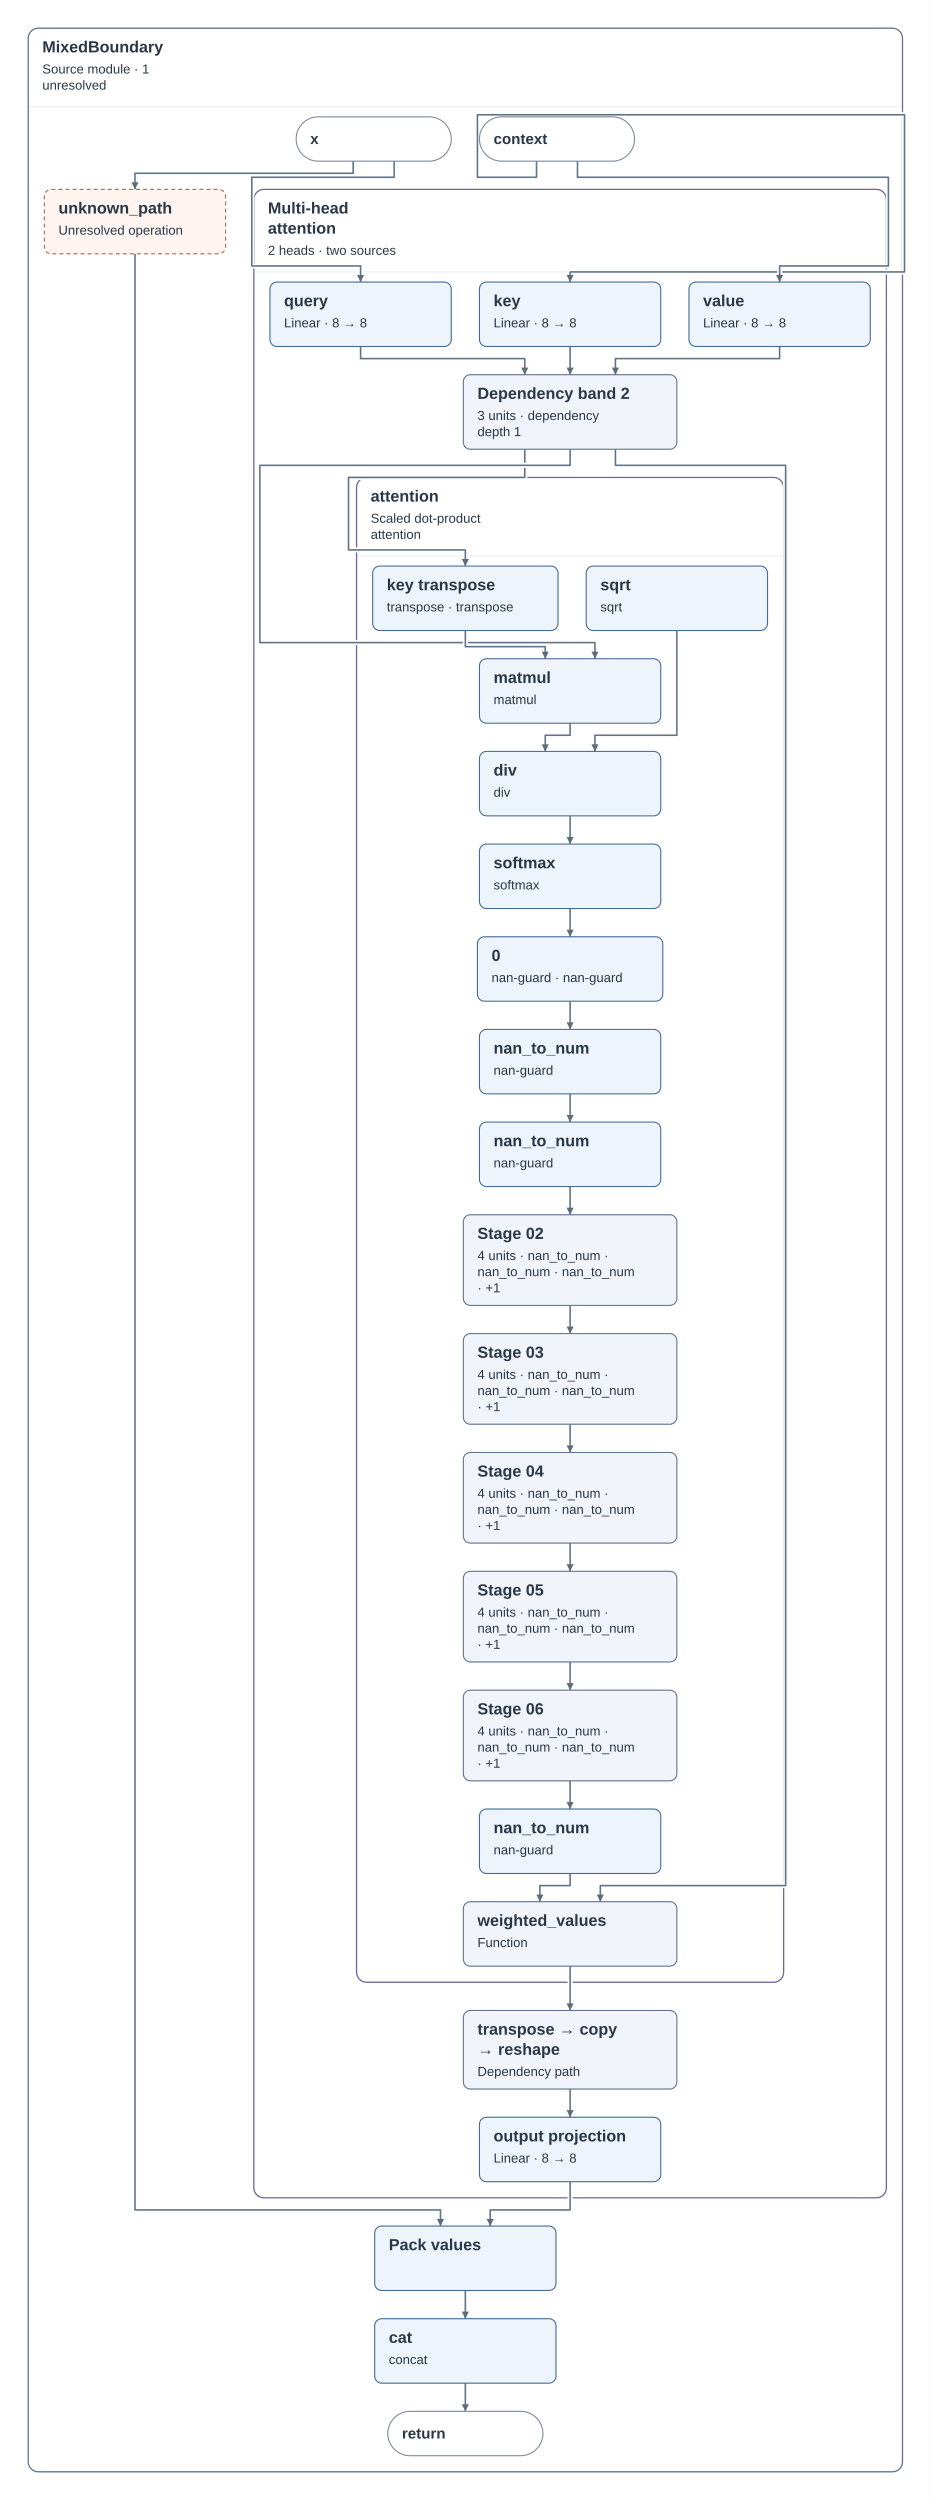
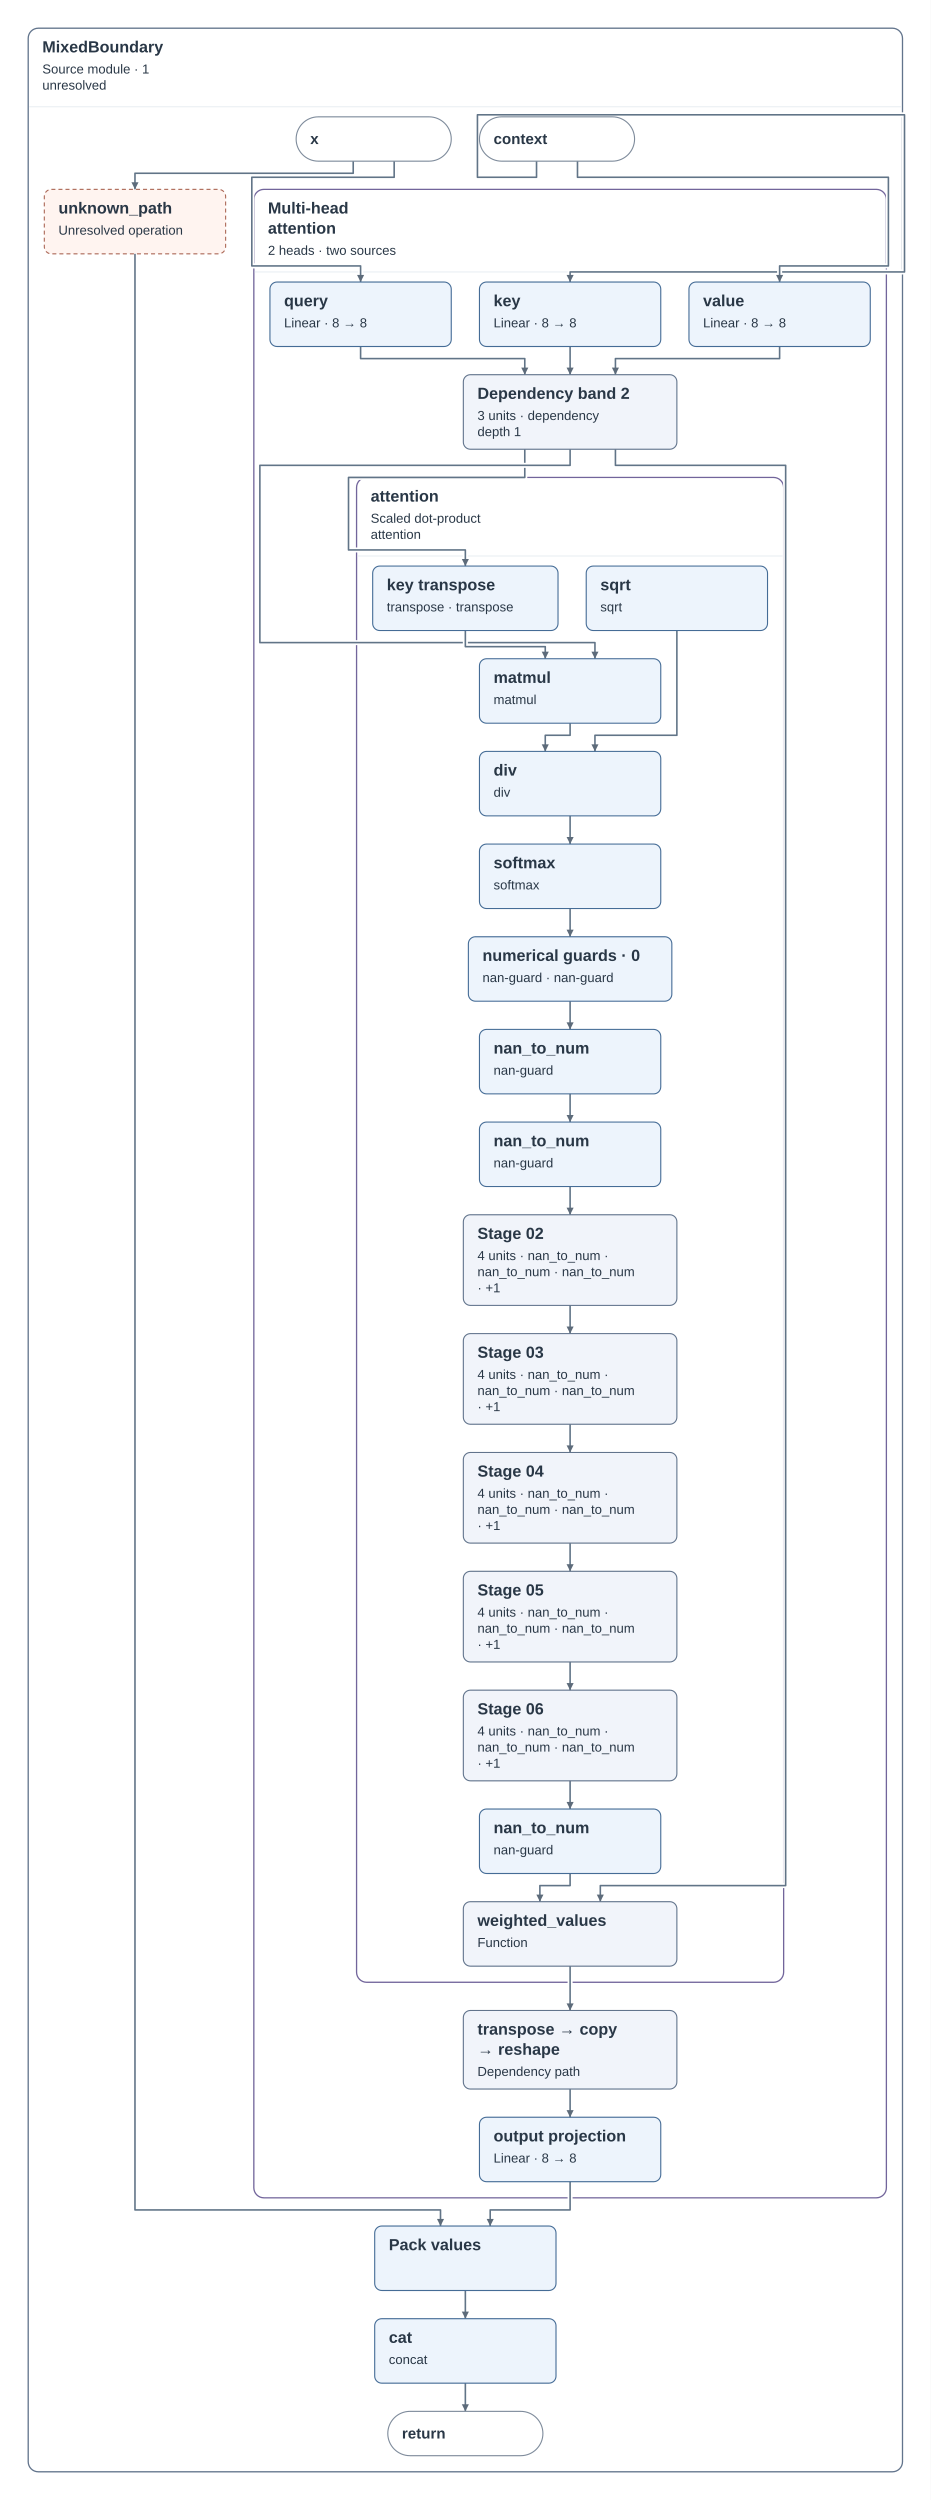
<svg xmlns="http://www.w3.org/2000/svg" class="publication" width="924px" height="2482px" viewBox="4 2 924 2482" role="img" aria-label="MixedBoundary">
  <style>.publication text{font-family:Arial,'Noto Sans SC',sans-serif;fill:#293746} .paper-edge{fill:none;stroke-width:1.6;stroke-linecap:round;stroke-linejoin:round;opacity:1;stroke-dasharray:none}.paper-edge-halo{fill:none;stroke:white;stroke-width:5;stroke-linejoin:round;pointer-events:none}.paper-edge.control{stroke-dasharray:5 4}.paper-port-label{font-size:13px;font-weight:500;fill:#526170}.paper-title{font-weight:600}.paper-caption{fill:#66717f;font-size:13px}</style>
  <defs>
    <marker id="paper-arrow" viewBox="0 0 10 10" refX="9" refY="5" markerWidth="5.5" markerHeight="5.5" orient="auto">
      <path d="M1 1 L9 5 L1 9Z" fill="#5d6b7a" stroke="none" />
    </marker>
  </defs>
  <rect x="4" y="2" width="924" height="2482" fill="#fff" />
  <g id="frames">
    <g class="node" data-node-id="model/90:4:composite:1" data-id="model/90:4:composite:1" transform="translate(32,30)">
      <rect width="868" height="2426" rx="10" fill="#ffffff" stroke="#62748c" stroke-width="1.3" />
      <path d="M1 78 H867" stroke="#e8edf2" fill="none" />
      <text x="14" y="24" font-size="16" class="paper-title">
        <tspan x="14" dy="0">MixedBoundary</tspan>
      </text>
      <text x="14" y="45" class="paper-caption">
        <tspan x="14" dy="0">Source module · 1</tspan>
        <tspan x="14" dy="16">unresolved</tspan>
      </text>
    </g>
    <g class="node" data-node-id="model/90:4:composite:1/68:4:composite:1" data-id="model/90:4:composite:1/68:4:composite:1" transform="translate(256,190)">
      <rect width="628" height="1994" rx="10" fill="#ffffff" stroke="#72659b" stroke-width="1.3" />
      <path d="M1 82 H627" stroke="#e8edf2" fill="none" />
      <text x="14" y="24" font-size="16" class="paper-title">
        <tspan x="14" dy="0">Multi-head</tspan>
        <tspan x="14" dy="20">attention</tspan>
      </text>
      <text x="14" y="65" class="paper-caption">
        <tspan x="14" dy="0">2 heads · two sources</tspan>
      </text>
    </g>
    <g class="node" data-node-id="model/90:4:composite:1/68:4:composite:1/44:0:composite:1" data-id="model/90:4:composite:1/68:4:composite:1/44:0:composite:1" transform="translate(358,476)">
      <rect width="424" height="1494" rx="10" fill="#ffffff" stroke="#72659b" stroke-width="1.3" />
      <path d="M1 78 H423" stroke="#e8edf2" fill="none" />
      <text x="14" y="24" font-size="16" class="paper-title">
        <tspan x="14" dy="0">attention</tspan>
      </text>
      <text x="14" y="45" class="paper-caption">
        <tspan x="14" dy="0">Scaled dot-product</tspan>
        <tspan x="14" dy="16">attention</tspan>
      </text>
    </g>
  </g>
  <g id="edges">
    <path class="paper-edge-halo" d="M395.333,162 L395.333,178 L254,178 L254,266 L362,266 L362,282" />
    <path class="edge paper-edge " data-edge-id="e00004" data-route-valid="true" data-canonical-source="model/90:4:composite:1/68:4:composite:1/68:22:interface:1" data-canonical-target="model/90:4:composite:1/68:4:composite:1/69:24:compute:1" data-source-port="out" data-target-port="arg:0" data-semantic-bindings="[{&quot;constraint&quot;:&quot;constraint:relation:linear-transform:model/90:4:composite:1/68:4:composite:1/69:24:compute:1&quot;,&quot;edge&quot;:&quot;e00004&quot;,&quot;role&quot;:&quot;input&quot;}]" d="M395.333,162 L395.333,178 L254,178 L254,266 L362,266 L362,282" stroke="#617487" marker-end="url(#paper-arrow)" />
    <path class="paper-edge-halo" d="M362,346 L362,358 L525,358 L525,374" />
    <path class="edge paper-edge " data-edge-id="e00005" data-route-valid="true" data-canonical-source="model/90:4:composite:1/68:4:composite:1/69:24:compute:1" data-canonical-target="model/90:4:composite:1/68:4:composite:1/60:4:composite:1/60:21:interface:1" data-source-port="out" data-target-port="x" data-semantic-bindings="[]" d="M362,346 L362,358 L525,358 L525,374" stroke="#617487" marker-end="url(#paper-arrow)" />
    <path class="paper-edge-halo" d="M536.667,162 L536.667,178 L478,178 L478,116 L902,116 L902,272 L570,272 L570,282" />
    <path class="edge paper-edge " data-edge-id="e00020" data-route-valid="true" data-canonical-source="model/90:4:composite:1/68:4:composite:1/68:25:interface:1" data-canonical-target="model/90:4:composite:1/68:4:composite:1/70:24:compute:1" data-source-port="out" data-target-port="arg:0" data-semantic-bindings="[{&quot;constraint&quot;:&quot;constraint:relation:linear-transform:model/90:4:composite:1/68:4:composite:1/70:24:compute:1&quot;,&quot;edge&quot;:&quot;e00020&quot;,&quot;role&quot;:&quot;input&quot;},{&quot;constraint&quot;:&quot;constraint:relation:source-uses:model/90:4:composite:1/90:25:interface:1&quot;,&quot;edge&quot;:&quot;e00020&quot;,&quot;role&quot;:&quot;input&quot;}]" d="M536.667,162 L536.667,178 L478,178 L478,116 L902,116 L902,272 L570,272 L570,282" stroke="#617487" marker-end="url(#paper-arrow)" />
    <path class="paper-edge-halo" d="M570,346 L570,374" />
    <path class="edge paper-edge " data-edge-id="e00021" data-route-valid="true" data-canonical-source="model/90:4:composite:1/68:4:composite:1/70:24:compute:1" data-canonical-target="model/90:4:composite:1/68:4:composite:1/60:4:composite:2/60:21:interface:1" data-source-port="out" data-target-port="x" data-semantic-bindings="[]" d="M570,346 L570,374" stroke="#617487" marker-end="url(#paper-arrow)" />
    <path class="paper-edge-halo" d="M577.333,162 L577.333,178 L886,178 L886,266 L778,266 L778,282" />
    <path class="edge paper-edge " data-edge-id="e00036" data-route-valid="true" data-canonical-source="model/90:4:composite:1/68:4:composite:1/68:34:interface:1" data-canonical-target="model/90:4:composite:1/68:4:composite:1/71:24:compute:1" data-source-port="out" data-target-port="arg:0" data-semantic-bindings="[{&quot;constraint&quot;:&quot;constraint:relation:linear-transform:model/90:4:composite:1/68:4:composite:1/71:24:compute:1&quot;,&quot;edge&quot;:&quot;e00036&quot;,&quot;role&quot;:&quot;input&quot;},{&quot;constraint&quot;:&quot;constraint:relation:source-uses:model/90:4:composite:1/90:25:interface:1&quot;,&quot;edge&quot;:&quot;e00036&quot;,&quot;role&quot;:&quot;input&quot;}]" d="M577.333,162 L577.333,178 L886,178 L886,266 L778,266 L778,282" stroke="#617487" marker-end="url(#paper-arrow)" />
    <path class="paper-edge-halo" d="M778,346 L778,358 L615,358 L615,374" />
    <path class="edge paper-edge " data-edge-id="e00037" data-route-valid="true" data-canonical-source="model/90:4:composite:1/68:4:composite:1/71:24:compute:1" data-canonical-target="model/90:4:composite:1/68:4:composite:1/60:4:composite:3/60:21:interface:1" data-source-port="out" data-target-port="x" data-semantic-bindings="[]" d="M778,346 L778,358 L615,358 L615,374" stroke="#617487" marker-end="url(#paper-arrow)" />
    <path class="paper-edge-halo" d="M525,448 L525,476 L350,476 L350,548 L466,548 L466,564" />
    <path class="edge paper-edge " data-edge-id="e00056" data-route-valid="true" data-canonical-source="model/90:4:composite:1/68:4:composite:1/44:0:composite:1/7:0:composite:1/7:19:interface:1" data-canonical-target="model/90:4:composite:1/68:4:composite:1/44:0:composite:1/7:0:composite:1/8:27:compute:1" data-source-port="out" data-target-port="receiver" data-semantic-bindings="[{&quot;constraint&quot;:&quot;constraint:relation:axis-transform:model/90:4:composite:1/68:4:composite:1/44:0:composite:1/7:0:composite:1/8:27:compute:1&quot;,&quot;edge&quot;:&quot;e00056&quot;,&quot;role&quot;:&quot;input&quot;}]" d="M525,448 L525,476 L350,476 L350,548 L466,548 L466,564" stroke="#617487" marker-end="url(#paper-arrow)" />
    <path class="paper-edge-halo" d="M570,448 L570,464 L262,464 L262,640 L594.667,640 L594.667,656" />
    <path class="edge paper-edge " data-edge-id="e00057" data-route-valid="true" data-canonical-source="model/90:4:composite:1/68:4:composite:1/44:0:composite:1/7:0:composite:1/7:16:interface:1" data-canonical-target="model/90:4:composite:1/68:4:composite:1/44:0:composite:1/7:0:composite:1/8:11:compute:2" data-source-port="out" data-target-port="arg:0" data-semantic-bindings="[{&quot;constraint&quot;:&quot;constraint:relation:source-uses:model/90:4:composite:1/68:4:composite:1/60:4:composite:1/62:15:compute:3&quot;,&quot;edge&quot;:&quot;e00057&quot;,&quot;role&quot;:&quot;input&quot;}]" d="M570,448 L570,464 L262,464 L262,640 L594.667,640 L594.667,656" stroke="#617487" marker-end="url(#paper-arrow)" />
    <path class="paper-edge-halo" d="M466,628 L466,644 L545.333,644 L545.333,656" />
    <path class="edge paper-edge " data-edge-id="e00058" data-route-valid="true" data-canonical-source="model/90:4:composite:1/68:4:composite:1/44:0:composite:1/7:0:composite:1/8:27:compute:1" data-canonical-target="model/90:4:composite:1/68:4:composite:1/44:0:composite:1/7:0:composite:1/8:11:compute:2" data-source-port="out" data-target-port="arg:1" data-semantic-bindings="[]" d="M466,628 L466,644 L545.333,644 L545.333,656" stroke="#617487" marker-end="url(#paper-arrow)" />
    <path class="paper-edge-halo" d="M570,720 L570,732 L545.333,732 L545.333,748" />
    <path class="edge paper-edge " data-edge-id="e00059" data-route-valid="true" data-canonical-source="model/90:4:composite:1/68:4:composite:1/44:0:composite:1/7:0:composite:1/8:11:compute:2" data-canonical-target="model/90:4:composite:1/68:4:composite:1/44:0:composite:1/7:0:composite:1/8:11:compute:1" data-source-port="out" data-target-port="0" data-semantic-bindings="[{&quot;constraint&quot;:&quot;constraint:relation:arithmetic:model/90:4:composite:1/68:4:composite:1/44:0:composite:1/7:0:composite:1/8:11:compute:1&quot;,&quot;edge&quot;:&quot;e00059&quot;,&quot;role&quot;:&quot;input&quot;}]" d="M570,720 L570,732 L545.333,732 L545.333,748" stroke="#617487" marker-end="url(#paper-arrow)" />
    <path class="paper-edge-halo" d="M676,628 L676,732 L594.667,732 L594.667,748" />
    <path class="edge paper-edge " data-edge-id="e00062" data-route-valid="true" data-canonical-source="model/90:4:composite:1/68:4:composite:1/44:0:composite:1/7:0:composite:1/8:50:compute:1" data-canonical-target="model/90:4:composite:1/68:4:composite:1/44:0:composite:1/7:0:composite:1/8:11:compute:1" data-source-port="out" data-target-port="2" data-semantic-bindings="[{&quot;constraint&quot;:&quot;constraint:relation:arithmetic:model/90:4:composite:1/68:4:composite:1/44:0:composite:1/7:0:composite:1/8:11:compute:1&quot;,&quot;edge&quot;:&quot;e00062&quot;,&quot;role&quot;:&quot;input&quot;}]" d="M676,628 L676,732 L594.667,732 L594.667,748" stroke="#617487" marker-end="url(#paper-arrow)" />
    <path class="paper-edge-halo" d="M570,812 L570,840" />
    <path class="edge paper-edge " data-edge-id="e00066" data-route-valid="true" data-canonical-source="model/90:4:composite:1/68:4:composite:1/44:0:composite:1/11:0:composite:1/11:22:interface:1" data-canonical-target="model/90:4:composite:1/68:4:composite:1/44:0:composite:1/11:0:composite:1/12:14:compute:1" data-source-port="out" data-target-port="arg:0" data-semantic-bindings="[{&quot;constraint&quot;:&quot;constraint:relation:axis-normalization:model/90:4:composite:1/68:4:composite:1/44:0:composite:1/11:0:composite:1/12:14:compute:1&quot;,&quot;edge&quot;:&quot;e00066&quot;,&quot;role&quot;:&quot;input&quot;}]" d="M570,812 L570,840" stroke="#617487" marker-end="url(#paper-arrow)" />
    <path class="paper-edge-halo" d="M570,904 L570,932" />
    <path class="edge paper-edge " data-edge-id="e00068" data-route-valid="true" data-canonical-source="model/90:4:composite:1/68:4:composite:1/44:0:composite:1/11:0:composite:1/12:4:value-alias:1" data-canonical-target="model/90:4:composite:1/68:4:composite:1/44:0:composite:1/11:0:composite:1/13:14:compute:1" data-source-port="out" data-target-port="arg:0" data-semantic-bindings="[]" d="M570,904 L570,932" stroke="#617487" marker-end="url(#paper-arrow)" />
    <path class="paper-edge-halo" d="M570,996 L570,1024" />
    <path class="edge paper-edge " data-edge-id="e00070" data-route-valid="true" data-canonical-source="model/90:4:composite:1/68:4:composite:1/44:0:composite:1/11:0:composite:1/13:4:value-alias:1" data-canonical-target="model/90:4:composite:1/68:4:composite:1/44:0:composite:1/11:0:composite:1/14:14:compute:1" data-source-port="out" data-target-port="arg:0" data-semantic-bindings="[]" d="M570,996 L570,1024" stroke="#617487" marker-end="url(#paper-arrow)" />
    <path class="paper-edge-halo" d="M570,1088 L570,1116" />
    <path class="edge paper-edge " data-edge-id="e00072" data-route-valid="true" data-canonical-source="model/90:4:composite:1/68:4:composite:1/44:0:composite:1/11:0:composite:1/14:4:value-alias:1" data-canonical-target="model/90:4:composite:1/68:4:composite:1/44:0:composite:1/11:0:composite:1/15:14:compute:1" data-source-port="out" data-target-port="arg:0" data-semantic-bindings="[]" d="M570,1088 L570,1116" stroke="#617487" marker-end="url(#paper-arrow)" />
    <path class="paper-edge-halo" d="M570,1180 L570,1208" />
    <path class="edge paper-edge " data-edge-id="e00074" data-route-valid="true" data-canonical-source="model/90:4:composite:1/68:4:composite:1/44:0:composite:1/11:0:composite:1/15:4:value-alias:1" data-canonical-target="model/90:4:composite:1/68:4:composite:1/44:0:composite:1/11:0:composite:1/16:14:compute:1" data-source-port="out" data-target-port="arg:0" data-semantic-bindings="[]" d="M570,1180 L570,1208" stroke="#617487" marker-end="url(#paper-arrow)" />
    <path class="paper-edge-halo" d="M570,1298 L570,1326" />
    <path class="edge paper-edge " data-edge-id="e00082" data-route-valid="true" data-canonical-source="model/90:4:composite:1/68:4:composite:1/44:0:composite:1/11:0:composite:1/19:4:value-alias:1" data-canonical-target="model/90:4:composite:1/68:4:composite:1/44:0:composite:1/11:0:composite:1/20:14:compute:1" data-source-port="out" data-target-port="arg:0" data-semantic-bindings="[]" d="M570,1298 L570,1326" stroke="#617487" marker-end="url(#paper-arrow)" />
    <path class="paper-edge-halo" d="M570,1416 L570,1444" />
    <path class="edge paper-edge " data-edge-id="e00090" data-route-valid="true" data-canonical-source="model/90:4:composite:1/68:4:composite:1/44:0:composite:1/11:0:composite:1/23:4:value-alias:1" data-canonical-target="model/90:4:composite:1/68:4:composite:1/44:0:composite:1/11:0:composite:1/24:14:compute:1" data-source-port="out" data-target-port="arg:0" data-semantic-bindings="[]" d="M570,1416 L570,1444" stroke="#617487" marker-end="url(#paper-arrow)" />
    <path class="paper-edge-halo" d="M570,1534 L570,1562" />
    <path class="edge paper-edge " data-edge-id="e00098" data-route-valid="true" data-canonical-source="model/90:4:composite:1/68:4:composite:1/44:0:composite:1/11:0:composite:1/27:4:value-alias:1" data-canonical-target="model/90:4:composite:1/68:4:composite:1/44:0:composite:1/11:0:composite:1/28:14:compute:1" data-source-port="out" data-target-port="arg:0" data-semantic-bindings="[]" d="M570,1534 L570,1562" stroke="#617487" marker-end="url(#paper-arrow)" />
    <path class="paper-edge-halo" d="M570,1652 L570,1680" />
    <path class="edge paper-edge " data-edge-id="e00106" data-route-valid="true" data-canonical-source="model/90:4:composite:1/68:4:composite:1/44:0:composite:1/11:0:composite:1/31:4:value-alias:1" data-canonical-target="model/90:4:composite:1/68:4:composite:1/44:0:composite:1/11:0:composite:1/32:14:compute:1" data-source-port="out" data-target-port="arg:0" data-semantic-bindings="[]" d="M570,1652 L570,1680" stroke="#617487" marker-end="url(#paper-arrow)" />
    <path class="paper-edge-halo" d="M570,1770 L570,1798" />
    <path class="edge paper-edge " data-edge-id="e00114" data-route-valid="true" data-canonical-source="model/90:4:composite:1/68:4:composite:1/44:0:composite:1/11:0:composite:1/35:4:value-alias:1" data-canonical-target="model/90:4:composite:1/68:4:composite:1/44:0:composite:1/11:0:composite:1/36:14:compute:1" data-source-port="out" data-target-port="arg:0" data-semantic-bindings="[]" d="M570,1770 L570,1798" stroke="#617487" marker-end="url(#paper-arrow)" />
    <path class="paper-edge-halo" d="M570,1862 L570,1874 L540,1874 L540,1890" />
    <path class="edge paper-edge " data-edge-id="e00118" data-route-valid="true" data-canonical-source="model/90:4:composite:1/68:4:composite:1/44:0:composite:1/46:4:value-alias:1" data-canonical-target="model/90:4:composite:1/68:4:composite:1/44:0:composite:1/40:0:composite:1/40:20:interface:1" data-source-port="out" data-target-port="weights" data-semantic-bindings="[]" d="M570,1862 L570,1874 L540,1874 L540,1890" stroke="#617487" marker-end="url(#paper-arrow)" />
    <path class="paper-edge-halo" d="M615,448 L615,464 L784,464 L784,1874 L600,1874 L600,1890" />
    <path class="edge paper-edge " data-edge-id="e00119" data-route-valid="true" data-canonical-source="model/90:4:composite:1/68:4:composite:1/44:0:composite:1/44:25:interface:1" data-canonical-target="model/90:4:composite:1/68:4:composite:1/44:0:composite:1/40:0:composite:1/40:29:interface:1" data-source-port="out" data-target-port="values" data-semantic-bindings="[]" d="M615,448 L615,464 L784,464 L784,1874 L600,1874 L600,1890" stroke="#617487" marker-end="url(#paper-arrow)" />
    <path class="paper-edge-halo" d="M570,1954 L570,1998" />
    <path class="edge paper-edge " data-edge-id="e00124" data-route-valid="true" data-canonical-source="model/90:4:composite:1/68:4:composite:1/44:0:composite:1/47:4:interface:1" data-canonical-target="model/90:4:composite:1/68:4:composite:1/64:4:composite:1/64:22:interface:1" data-source-port="out" data-target-port="x" data-semantic-bindings="[]" d="M570,1954 L570,1998" stroke="#617487" marker-end="url(#paper-arrow)" />
    <path class="paper-edge-halo" d="M570,2076 L570,2104" />
    <path class="edge paper-edge " data-edge-id="e00140" data-route-valid="true" data-canonical-source="model/90:4:composite:1/68:4:composite:1/64:4:composite:1/66:8:interface:1" data-canonical-target="model/90:4:composite:1/68:4:composite:1/72:15:compute:1" data-source-port="out" data-target-port="arg:0" data-semantic-bindings="[{&quot;constraint&quot;:&quot;constraint:relation:linear-transform:model/90:4:composite:1/68:4:composite:1/72:15:compute:1&quot;,&quot;edge&quot;:&quot;e00140&quot;,&quot;role&quot;:&quot;input&quot;}]" d="M570,2076 L570,2104" stroke="#617487" marker-end="url(#paper-arrow)" />
    <path class="paper-edge-halo" d="M354.667,162 L354.667,174 L138,174 L138,190" />
    <path class="edge paper-edge " data-edge-id="e00143" data-route-valid="true" data-canonical-source="model/90:4:composite:1/90:22:interface:1" data-canonical-target="model/90:4:composite:1/92:16:opaque:1" data-source-port="out" data-target-port="arg:0" data-semantic-bindings="[{&quot;constraint&quot;:&quot;constraint:relation:unknown-boundary:model/90:4:composite:1/92:16:opaque:1&quot;,&quot;edge&quot;:&quot;e00143&quot;,&quot;role&quot;:&quot;input&quot;}]" d="M354.667,162 L354.667,174 L138,174 L138,190" stroke="#617487" marker-end="url(#paper-arrow)" />
    <path class="paper-edge-halo" d="M570,2168 L570,2196 L490.667,2196 L490.667,2212" />
    <path class="edge paper-edge " data-edge-id="e00145" data-route-valid="true" data-canonical-source="model/90:4:composite:1/91:8:value-alias:1" data-canonical-target="model/90:4:composite:1/93:25:compute:1" data-source-port="out" data-target-port="0" data-semantic-bindings="[]" d="M570,2168 L570,2196 L490.667,2196 L490.667,2212" stroke="#617487" marker-end="url(#paper-arrow)" />
    <path class="paper-edge-halo" d="M138,254 L138,2196 L441.333,2196 L441.333,2212" />
    <path class="edge paper-edge " data-edge-id="e00146" data-route-valid="true" data-canonical-source="model/90:4:composite:1/92:8:value-alias:1" data-canonical-target="model/90:4:composite:1/93:25:compute:1" data-source-port="out" data-target-port="1" data-semantic-bindings="[{&quot;constraint&quot;:&quot;constraint:relation:unknown-boundary:model/90:4:composite:1/92:16:opaque:1&quot;,&quot;edge&quot;:&quot;e00144&quot;,&quot;role&quot;:&quot;result&quot;}]" d="M138,254 L138,2196 L441.333,2196 L441.333,2212" stroke="#617487" marker-end="url(#paper-arrow)" />
    <path class="paper-edge-halo" d="M466,2276 L466,2304" />
    <path class="edge paper-edge " data-edge-id="e00147" data-route-valid="true" data-canonical-source="model/90:4:composite:1/93:25:compute:1" data-canonical-target="model/90:4:composite:1/93:15:compute:1" data-source-port="out" data-target-port="arg:0" data-semantic-bindings="[]" d="M466,2276 L466,2304" stroke="#617487" marker-end="url(#paper-arrow)" />
    <path class="paper-edge-halo" d="M466,2368 L466,2396" />
    <path class="edge paper-edge " data-edge-id="e00148" data-route-valid="true" data-canonical-source="model/90:4:composite:1/93:15:compute:1" data-canonical-target="model/90:4:composite:1/93:8:interface:1" data-source-port="out" data-target-port="in" data-semantic-bindings="[]" d="M466,2368 L466,2396" stroke="#617487" marker-end="url(#paper-arrow)" />
  </g>
  <g id="nodes">
    <g class="node" data-node-id="model/90:4:composite:1/90:22:interface:1" data-id="model/90:4:composite:1/90:22:interface:1" transform="translate(298,118)">
      <rect width="154" height="44" rx="22" fill="#ffffff" stroke="#7e8b9b" stroke-width="1.1" />
      <text x="14" y="27" font-size="15" class="paper-title">
        <tspan x="14" dy="0">x</tspan>
      </text>
    </g>
    <g class="node" data-node-id="model/90:4:composite:1/90:25:interface:1" data-id="model/90:4:composite:1/90:25:interface:1" transform="translate(480,118)">
      <rect width="154" height="44" rx="22" fill="#ffffff" stroke="#7e8b9b" stroke-width="1.1" />
      <text x="14" y="27" font-size="15" class="paper-title">
        <tspan x="14" dy="0">context</tspan>
      </text>
    </g>
    <g class="node" data-node-id="model/90:4:composite:1/92:16:opaque:1" data-id="model/90:4:composite:1/92:16:opaque:1" transform="translate(48,190)">
      <rect width="180" height="64" rx="7" fill="#fff4f0" stroke="#ac6857" stroke-width="1.1" stroke-dasharray="4 3" />
      <text x="14" y="24" font-size="16" class="paper-title">
        <tspan x="14" dy="0">unknown_path</tspan>
      </text>
      <text x="14" y="45" class="paper-caption">
        <tspan x="14" dy="0">Unresolved operation</tspan>
      </text>
    </g>
    <g class="node" data-node-id="model/90:4:composite:1/93:25:compute:1" data-id="model/90:4:composite:1/93:25:compute:1" transform="translate(376,2212)">
      <rect width="180" height="64" rx="7" fill="#edf4fc" stroke="#456c96" stroke-width="1.1" />
      <text x="14" y="24" font-size="16" class="paper-title">
        <tspan x="14" dy="0">Pack values</tspan>
      </text>
    </g>
    <g class="node" data-node-id="model/90:4:composite:1/93:15:compute:1" data-id="model/90:4:composite:1/93:15:compute:1" transform="translate(376,2304)">
      <rect width="180" height="64" rx="7" fill="#edf4fc" stroke="#456c96" stroke-width="1.1" />
      <text x="14" y="24" font-size="16" class="paper-title">
        <tspan x="14" dy="0">cat</tspan>
      </text>
      <text x="14" y="45" class="paper-caption">
        <tspan x="14" dy="0">concat</tspan>
      </text>
    </g>
    <g class="node" data-node-id="model/90:4:composite:1/93:8:interface:1" data-id="model/90:4:composite:1/93:8:interface:1" transform="translate(389,2396)">
      <rect width="154" height="44" rx="22" fill="#ffffff" stroke="#7e8b9b" stroke-width="1.1" />
      <text x="14" y="27" font-size="15" class="paper-title">
        <tspan x="14" dy="0">return</tspan>
      </text>
    </g>
    <g class="node" data-node-id="model/90:4:composite:1/68:4:composite:1/69:24:compute:1" data-id="model/90:4:composite:1/68:4:composite:1/69:24:compute:1" transform="translate(272,282)">
      <rect width="180" height="64" rx="7" fill="#edf4fc" stroke="#456c96" stroke-width="1.1" />
      <text x="14" y="24" font-size="16" class="paper-title">
        <tspan x="14" dy="0">query</tspan>
      </text>
      <text x="14" y="45" class="paper-caption">
        <tspan x="14" dy="0">Linear · 8 → 8</tspan>
      </text>
    </g>
    <g class="node" data-node-id="model/90:4:composite:1/68:4:composite:1/70:24:compute:1" data-id="model/90:4:composite:1/68:4:composite:1/70:24:compute:1" transform="translate(480,282)">
      <rect width="180" height="64" rx="7" fill="#edf4fc" stroke="#456c96" stroke-width="1.1" />
      <text x="14" y="24" font-size="16" class="paper-title">
        <tspan x="14" dy="0">key</tspan>
      </text>
      <text x="14" y="45" class="paper-caption">
        <tspan x="14" dy="0">Linear · 8 → 8</tspan>
      </text>
    </g>
    <g class="node" data-node-id="model/90:4:composite:1/68:4:composite:1/71:24:compute:1" data-id="model/90:4:composite:1/68:4:composite:1/71:24:compute:1" transform="translate(688,282)">
      <rect width="180" height="64" rx="7" fill="#edf4fc" stroke="#456c96" stroke-width="1.1" />
      <text x="14" y="24" font-size="16" class="paper-title">
        <tspan x="14" dy="0">value</tspan>
      </text>
      <text x="14" y="45" class="paper-caption">
        <tspan x="14" dy="0">Linear · 8 → 8</tspan>
      </text>
    </g>
    <g class="node" data-node-id="model/90:4:composite:1/68:4:composite:1/64:4:composite:1" data-id="model/90:4:composite:1/68:4:composite:1/64:4:composite:1" transform="translate(464,1998)">
      <rect width="212" height="78" rx="7" fill="#f1f4fa" stroke="#62748c" stroke-width="1.1" />
      <text x="14" y="24" font-size="16" class="paper-title">
        <tspan x="14" dy="0">transpose → copy</tspan>
        <tspan x="14" dy="20">→ reshape</tspan>
      </text>
      <text x="14" y="65" class="paper-caption">
        <tspan x="14" dy="0">Dependency path</tspan>
      </text>
    </g>
    <g class="node" data-node-id="model/90:4:composite:1/68:4:composite:1/72:15:compute:1" data-id="model/90:4:composite:1/68:4:composite:1/72:15:compute:1" transform="translate(480,2104)">
      <rect width="180" height="64" rx="7" fill="#edf4fc" stroke="#456c96" stroke-width="1.1" />
      <text x="14" y="24" font-size="16" class="paper-title">
        <tspan x="14" dy="0">output projection</tspan>
      </text>
      <text x="14" y="45" class="paper-caption">
        <tspan x="14" dy="0">Linear · 8 → 8</tspan>
      </text>
    </g>
    <g class="node" data-node-id="paper:dependency-band:32c4894f" data-id="paper:dependency-band:32c4894f" transform="translate(464,374)">
      <rect width="212" height="74" rx="7" fill="#f1f4fa" stroke="#62748c" stroke-width="1.1" />
      <text x="14" y="24" font-size="16" class="paper-title">
        <tspan x="14" dy="0">Dependency band 2</tspan>
      </text>
      <text x="14" y="45" class="paper-caption">
        <tspan x="14" dy="0">3 units · dependency</tspan>
        <tspan x="14" dy="16">depth 1</tspan>
      </text>
    </g>
    <g class="node" data-node-id="model/90:4:composite:1/68:4:composite:1/44:0:composite:1/7:0:composite:1/8:11:compute:1" data-id="model/90:4:composite:1/68:4:composite:1/44:0:composite:1/7:0:composite:1/8:11:compute:1" transform="translate(480,748)">
      <rect width="180" height="64" rx="7" fill="#edf4fc" stroke="#456c96" stroke-width="1.1" />
      <text x="14" y="24" font-size="16" class="paper-title">
        <tspan x="14" dy="0">div</tspan>
      </text>
      <text x="14" y="45" class="paper-caption">
        <tspan x="14" dy="0">div</tspan>
      </text>
    </g>
    <g class="node" data-node-id="model/90:4:composite:1/68:4:composite:1/44:0:composite:1/7:0:composite:1/8:27:compute:1" data-id="model/90:4:composite:1/68:4:composite:1/44:0:composite:1/7:0:composite:1/8:27:compute:1" transform="translate(374,564)">
      <rect width="184" height="64" rx="7" fill="#edf4fc" stroke="#456c96" stroke-width="1.1" />
      <text x="14" y="24" font-size="16" class="paper-title">
        <tspan x="14" dy="0">key transpose</tspan>
      </text>
      <text x="14" y="45" class="paper-caption">
        <tspan x="14" dy="0">transpose · transpose</tspan>
      </text>
    </g>
    <g class="node" data-node-id="model/90:4:composite:1/68:4:composite:1/44:0:composite:1/7:0:composite:1/8:11:compute:2" data-id="model/90:4:composite:1/68:4:composite:1/44:0:composite:1/7:0:composite:1/8:11:compute:2" transform="translate(480,656)">
      <rect width="180" height="64" rx="7" fill="#edf4fc" stroke="#456c96" stroke-width="1.1" />
      <text x="14" y="24" font-size="16" class="paper-title">
        <tspan x="14" dy="0">matmul</tspan>
      </text>
      <text x="14" y="45" class="paper-caption">
        <tspan x="14" dy="0">matmul</tspan>
      </text>
    </g>
    <g class="node" data-node-id="model/90:4:composite:1/68:4:composite:1/44:0:composite:1/7:0:composite:1/8:50:compute:1" data-id="model/90:4:composite:1/68:4:composite:1/44:0:composite:1/7:0:composite:1/8:50:compute:1" transform="translate(586,564)">
      <rect width="180" height="64" rx="7" fill="#edf4fc" stroke="#456c96" stroke-width="1.1" />
      <text x="14" y="24" font-size="16" class="paper-title">
        <tspan x="14" dy="0">sqrt</tspan>
      </text>
      <text x="14" y="45" class="paper-caption">
        <tspan x="14" dy="0">sqrt</tspan>
      </text>
    </g>
    <g class="node" data-node-id="model/90:4:composite:1/68:4:composite:1/44:0:composite:1/11:0:composite:1/12:14:compute:1" data-id="model/90:4:composite:1/68:4:composite:1/44:0:composite:1/11:0:composite:1/12:14:compute:1" transform="translate(480,840)">
      <rect width="180" height="64" rx="7" fill="#edf4fc" stroke="#456c96" stroke-width="1.1" />
      <text x="14" y="24" font-size="16" class="paper-title">
        <tspan x="14" dy="0">softmax</tspan>
      </text>
      <text x="14" y="45" class="paper-caption">
        <tspan x="14" dy="0">softmax</tspan>
      </text>
    </g>
-     <g class="node" data-node-id="model/90:4:composite:1/68:4:composite:1/44:0:composite:1/11:0:composite:1/13:14:compute:1" data-id="model/90:4:composite:1/68:4:composite:1/44:0:composite:1/11:0:composite:1/13:14:compute:1" transform="translate(478,932)">
-       <rect width="184" height="64" rx="7" fill="#edf4fc" stroke="#456c96" stroke-width="1.1" />
-       <text x="14" y="24" font-size="16" class="paper-title">
-         <tspan x="14" dy="0">0</tspan>
+     <g class="node" data-node-id="model/90:4:composite:1/68:4:composite:1/44:0:composite:1/11:0:composite:1/13:14:compute:1" data-id="model/90:4:composite:1/68:4:composite:1/44:0:composite:1/11:0:composite:1/13:14:compute:1" transform="translate(469,932)">
+       <rect width="202" height="64" rx="7" fill="#edf4fc" stroke="#456c96" stroke-width="1.1" />
+       <text x="14" y="24" font-size="16" class="paper-title">
+         <tspan x="14" dy="0">numerical guards · 0</tspan>
      </text>
      <text x="14" y="45" class="paper-caption">
        <tspan x="14" dy="0">nan-guard · nan-guard</tspan>
      </text>
    </g>
    <g class="node" data-node-id="model/90:4:composite:1/68:4:composite:1/44:0:composite:1/11:0:composite:1/14:14:compute:1" data-id="model/90:4:composite:1/68:4:composite:1/44:0:composite:1/11:0:composite:1/14:14:compute:1" transform="translate(480,1024)">
      <rect width="180" height="64" rx="7" fill="#edf4fc" stroke="#456c96" stroke-width="1.1" />
      <text x="14" y="24" font-size="16" class="paper-title">
        <tspan x="14" dy="0">nan_to_num</tspan>
      </text>
      <text x="14" y="45" class="paper-caption">
        <tspan x="14" dy="0">nan-guard</tspan>
      </text>
    </g>
    <g class="node" data-node-id="model/90:4:composite:1/68:4:composite:1/44:0:composite:1/11:0:composite:1/15:14:compute:1" data-id="model/90:4:composite:1/68:4:composite:1/44:0:composite:1/11:0:composite:1/15:14:compute:1" transform="translate(480,1116)">
      <rect width="180" height="64" rx="7" fill="#edf4fc" stroke="#456c96" stroke-width="1.1" />
      <text x="14" y="24" font-size="16" class="paper-title">
        <tspan x="14" dy="0">nan_to_num</tspan>
      </text>
      <text x="14" y="45" class="paper-caption">
        <tspan x="14" dy="0">nan-guard</tspan>
      </text>
    </g>
    <g class="node" data-node-id="model/90:4:composite:1/68:4:composite:1/44:0:composite:1/11:0:composite:1/36:14:compute:1" data-id="model/90:4:composite:1/68:4:composite:1/44:0:composite:1/11:0:composite:1/36:14:compute:1" transform="translate(480,1798)">
      <rect width="180" height="64" rx="7" fill="#edf4fc" stroke="#456c96" stroke-width="1.1" />
      <text x="14" y="24" font-size="16" class="paper-title">
        <tspan x="14" dy="0">nan_to_num</tspan>
      </text>
      <text x="14" y="45" class="paper-caption">
        <tspan x="14" dy="0">nan-guard</tspan>
      </text>
    </g>
    <g class="node" data-node-id="model/90:4:composite:1/68:4:composite:1/44:0:composite:1/40:0:composite:1" data-id="model/90:4:composite:1/68:4:composite:1/44:0:composite:1/40:0:composite:1" transform="translate(464,1890)">
      <rect width="212" height="64" rx="7" fill="#f1f4fa" stroke="#62748c" stroke-width="1.1" />
      <text x="14" y="24" font-size="16" class="paper-title">
        <tspan x="14" dy="0">weighted_values</tspan>
      </text>
      <text x="14" y="45" class="paper-caption">
        <tspan x="14" dy="0">Function</tspan>
      </text>
    </g>
    <g class="node" data-node-id="paper:region:979a1ff5" data-id="paper:region:979a1ff5" transform="translate(464,1208)">
      <rect width="212" height="90" rx="7" fill="#f1f4fa" stroke="#62748c" stroke-width="1.1" />
      <text x="14" y="24" font-size="16" class="paper-title">
        <tspan x="14" dy="0">Stage 02</tspan>
      </text>
      <text x="14" y="45" class="paper-caption">
        <tspan x="14" dy="0">4 units · nan_to_num ·</tspan>
        <tspan x="14" dy="16">nan_to_num · nan_to_num</tspan>
        <tspan x="14" dy="16">· +1</tspan>
      </text>
    </g>
    <g class="node" data-node-id="paper:region:b1942a91" data-id="paper:region:b1942a91" transform="translate(464,1326)">
      <rect width="212" height="90" rx="7" fill="#f1f4fa" stroke="#62748c" stroke-width="1.1" />
      <text x="14" y="24" font-size="16" class="paper-title">
        <tspan x="14" dy="0">Stage 03</tspan>
      </text>
      <text x="14" y="45" class="paper-caption">
        <tspan x="14" dy="0">4 units · nan_to_num ·</tspan>
        <tspan x="14" dy="16">nan_to_num · nan_to_num</tspan>
        <tspan x="14" dy="16">· +1</tspan>
      </text>
    </g>
    <g class="node" data-node-id="paper:region:a1563e79" data-id="paper:region:a1563e79" transform="translate(464,1444)">
      <rect width="212" height="90" rx="7" fill="#f1f4fa" stroke="#62748c" stroke-width="1.1" />
      <text x="14" y="24" font-size="16" class="paper-title">
        <tspan x="14" dy="0">Stage 04</tspan>
      </text>
      <text x="14" y="45" class="paper-caption">
        <tspan x="14" dy="0">4 units · nan_to_num ·</tspan>
        <tspan x="14" dy="16">nan_to_num · nan_to_num</tspan>
        <tspan x="14" dy="16">· +1</tspan>
      </text>
    </g>
    <g class="node" data-node-id="paper:region:c214e451" data-id="paper:region:c214e451" transform="translate(464,1562)">
      <rect width="212" height="90" rx="7" fill="#f1f4fa" stroke="#62748c" stroke-width="1.1" />
      <text x="14" y="24" font-size="16" class="paper-title">
        <tspan x="14" dy="0">Stage 05</tspan>
      </text>
      <text x="14" y="45" class="paper-caption">
        <tspan x="14" dy="0">4 units · nan_to_num ·</tspan>
        <tspan x="14" dy="16">nan_to_num · nan_to_num</tspan>
        <tspan x="14" dy="16">· +1</tspan>
      </text>
    </g>
    <g class="node" data-node-id="paper:region:9c49f3e5" data-id="paper:region:9c49f3e5" transform="translate(464,1680)">
      <rect width="212" height="90" rx="7" fill="#f1f4fa" stroke="#62748c" stroke-width="1.1" />
      <text x="14" y="24" font-size="16" class="paper-title">
        <tspan x="14" dy="0">Stage 06</tspan>
      </text>
      <text x="14" y="45" class="paper-caption">
        <tspan x="14" dy="0">4 units · nan_to_num ·</tspan>
        <tspan x="14" dy="16">nan_to_num · nan_to_num</tspan>
        <tspan x="14" dy="16">· +1</tspan>
      </text>
    </g>
  </g>
  <g id="port-labels" />
</svg>
